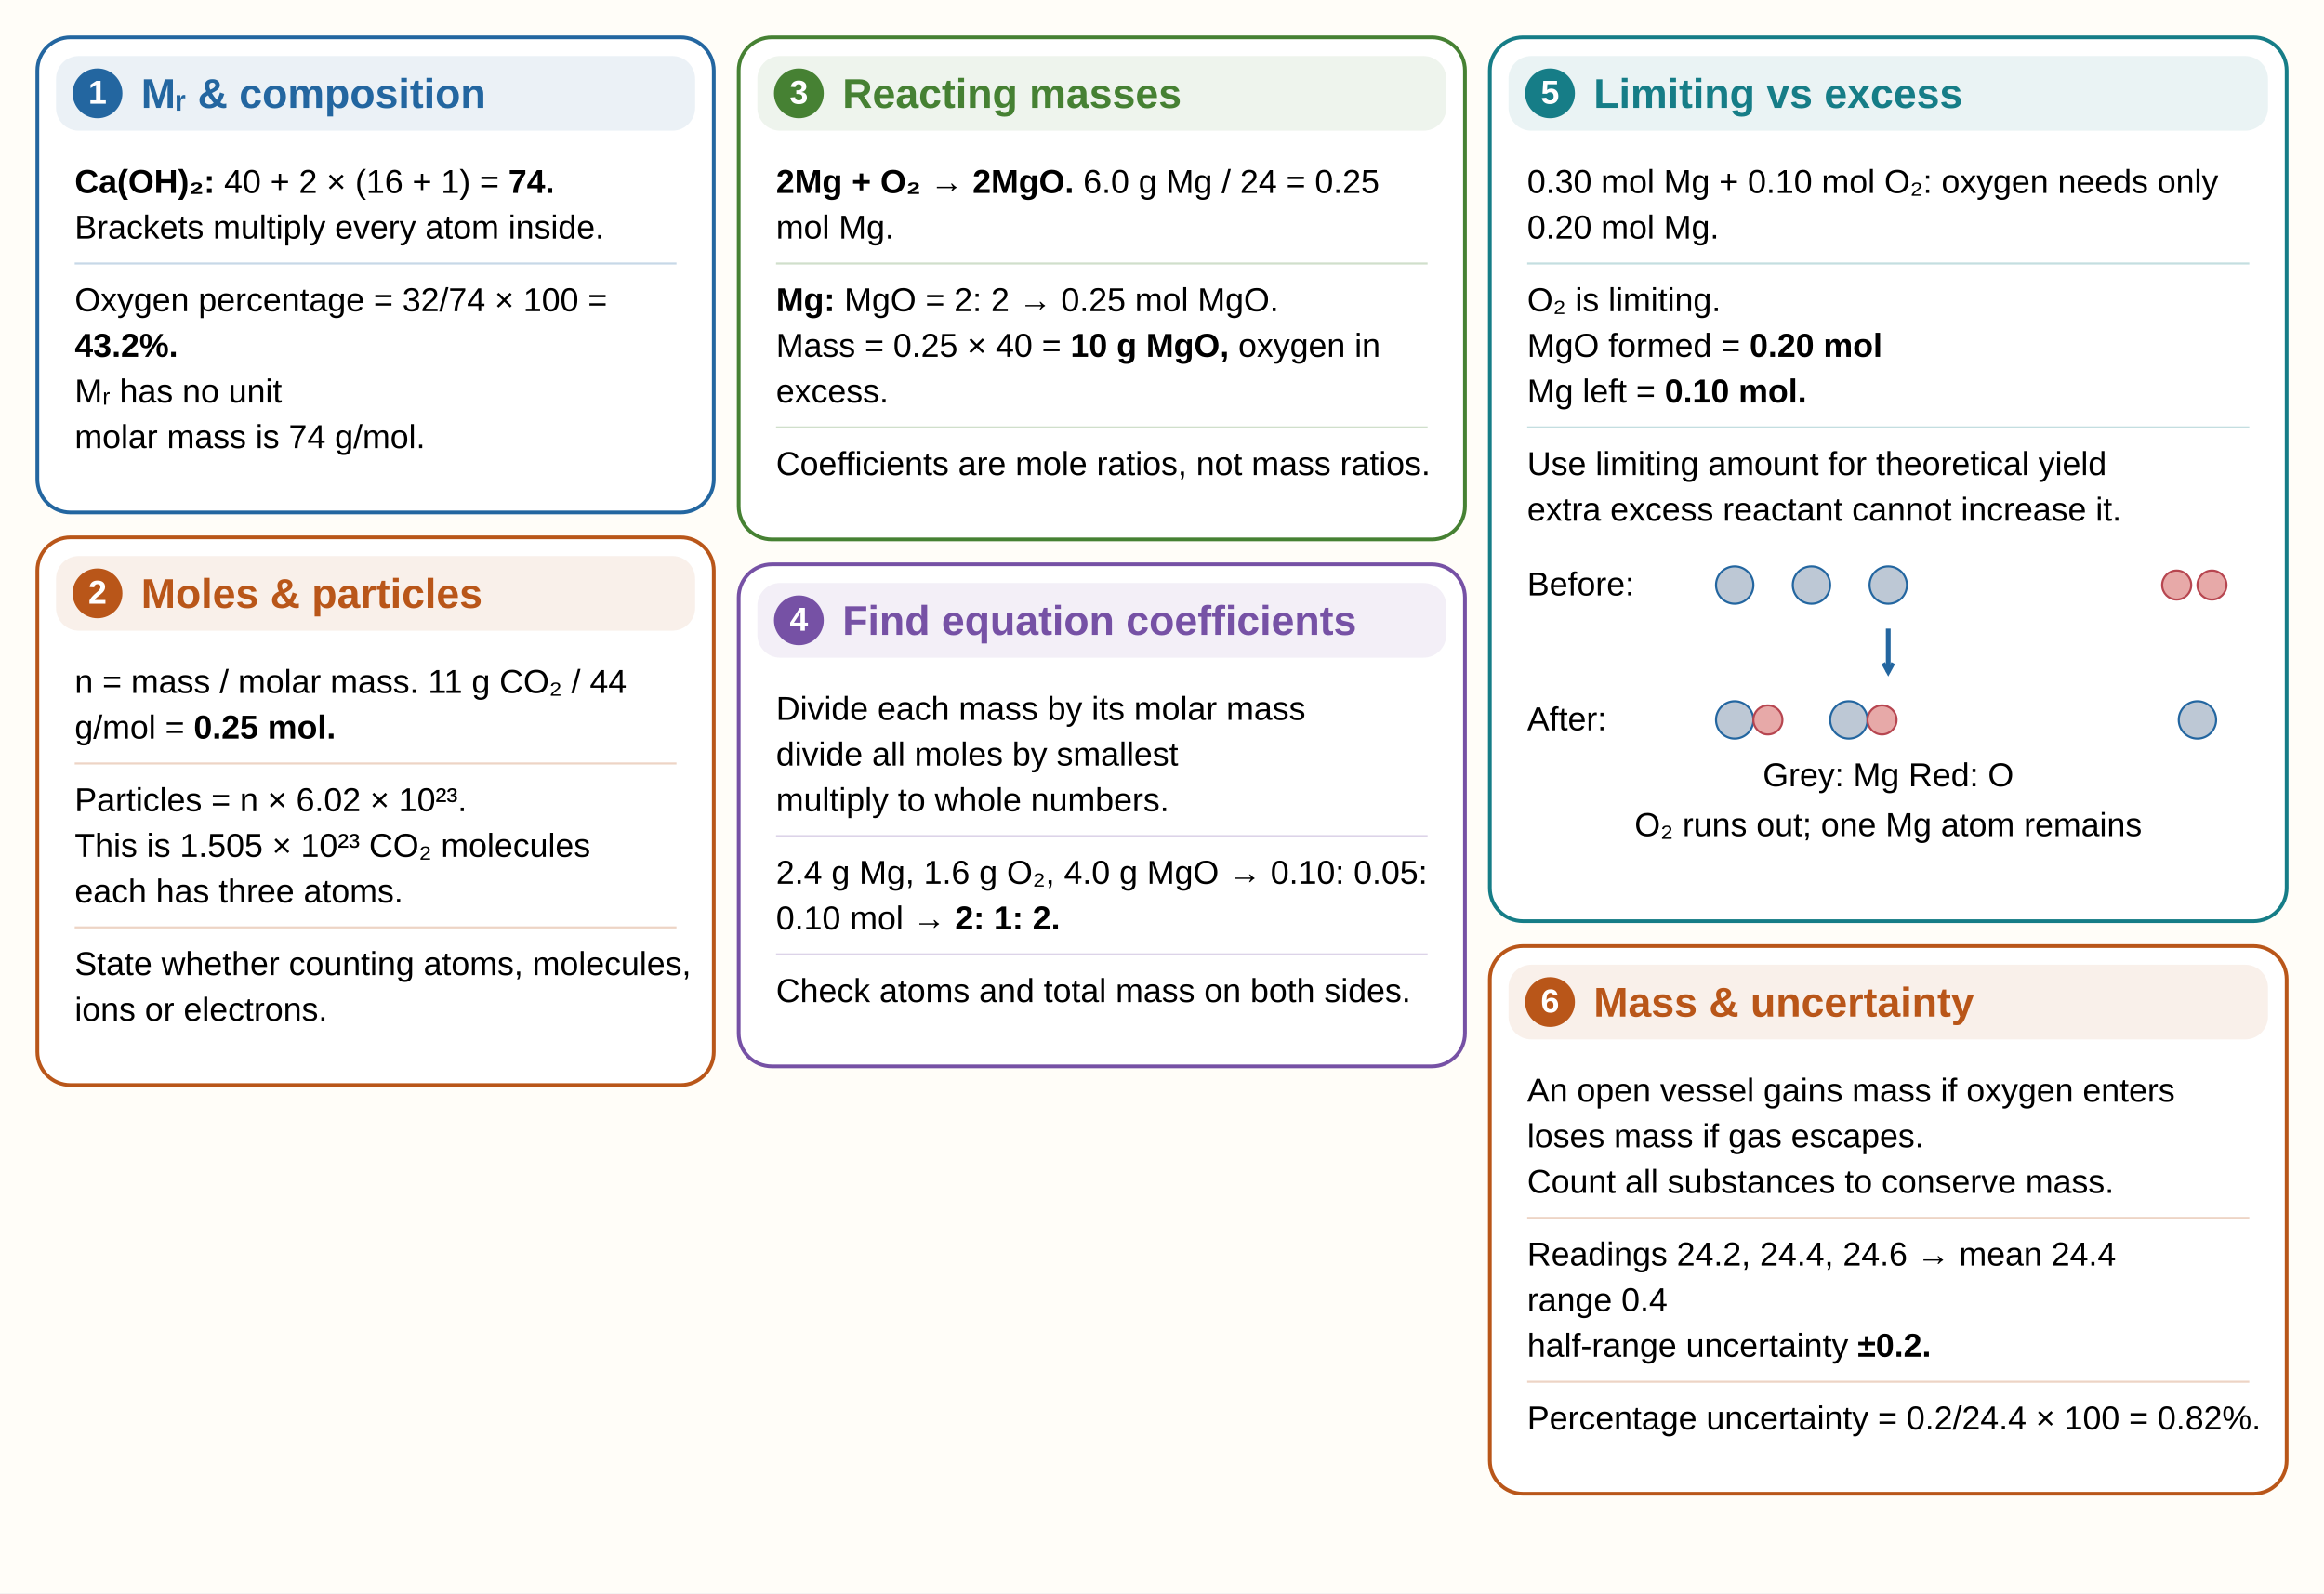
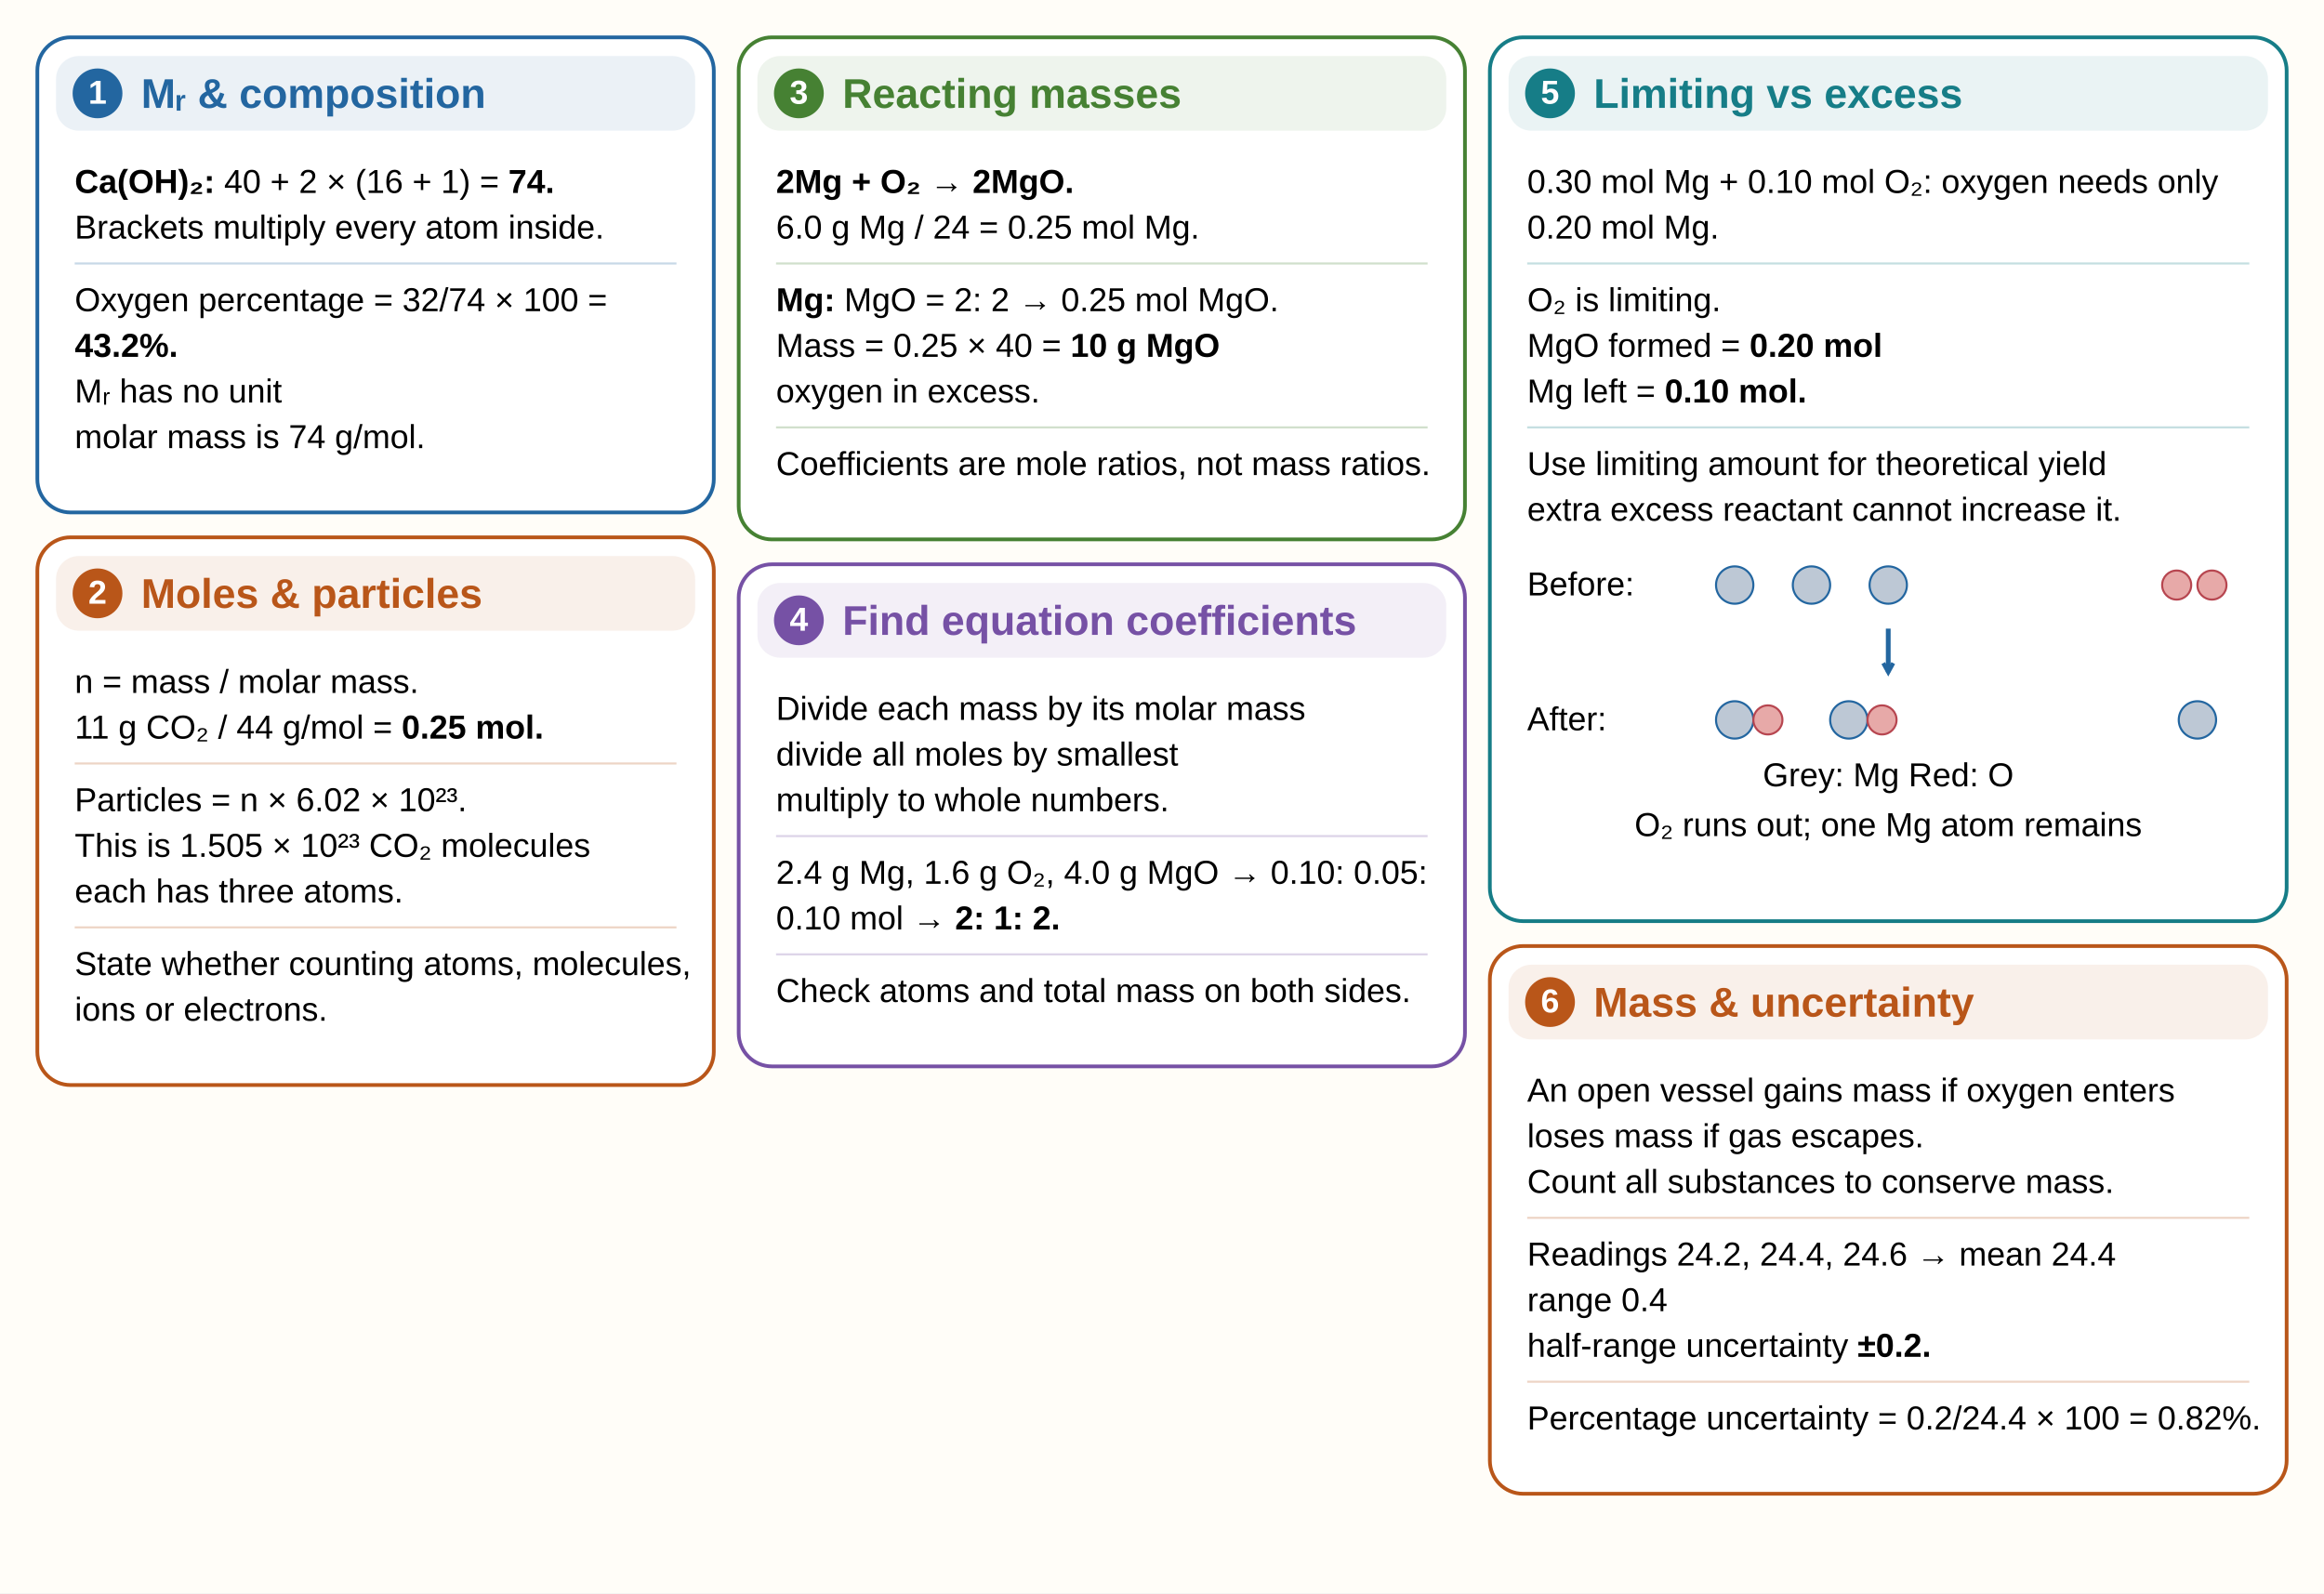
<svg xmlns="http://www.w3.org/2000/svg" width="2400" height="1645.714" viewBox="0 0 1120 768" role="img" aria-labelledby="map-title map-description" data-print-width-mm="277" font-family="Segoe UI,Arial,sans-serif">
  <defs>
    <marker id="arrow-2366a0" viewBox="0 0 10 10" refX="9" refY="5" markerWidth="4" markerHeight="4" orient="auto-start-reverse">
      <path d="M1 1L9 5L1 9" fill="none" stroke="#2366a0" stroke-width="2" stroke-linejoin="round" />
    </marker>
    <marker id="arrow-b95619" viewBox="0 0 10 10" refX="9" refY="5" markerWidth="4" markerHeight="4" orient="auto-start-reverse">
      <path d="M1 1L9 5L1 9" fill="none" stroke="#b95619" stroke-width="2" stroke-linejoin="round" />
    </marker>
    <marker id="arrow-468133" viewBox="0 0 10 10" refX="9" refY="5" markerWidth="4" markerHeight="4" orient="auto-start-reverse">
      <path d="M1 1L9 5L1 9" fill="none" stroke="#468133" stroke-width="2" stroke-linejoin="round" />
    </marker>
    <marker id="arrow-7651a5" viewBox="0 0 10 10" refX="9" refY="5" markerWidth="4" markerHeight="4" orient="auto-start-reverse">
      <path d="M1 1L9 5L1 9" fill="none" stroke="#7651a5" stroke-width="2" stroke-linejoin="round" />
    </marker>
    <marker id="arrow-167d87" viewBox="0 0 10 10" refX="9" refY="5" markerWidth="4" markerHeight="4" orient="auto-start-reverse">
      <path d="M1 1L9 5L1 9" fill="none" stroke="#167d87" stroke-width="2" stroke-linejoin="round" />
    </marker>
    <marker id="arrow-b95619" viewBox="0 0 10 10" refX="9" refY="5" markerWidth="4" markerHeight="4" orient="auto-start-reverse">
      <path d="M1 1L9 5L1 9" fill="none" stroke="#b95619" stroke-width="2" stroke-linejoin="round" />
    </marker>
  </defs>
  <rect width="1120" height="768" fill="#fffdf8" />
  <g class="map-section" id="section-1" data-source-panel="0" data-bounds="0,0,326,229" transform="translate(18 18)">
    <rect width="326" height="229" rx="16" fill="white" stroke="#2366a0" stroke-width="1.8" />
    <g class="section-heading">
      <rect x="9" y="9" width="308" height="36" rx="11" fill="#2366a0" opacity=".09" />
      <circle cx="29" cy="27" r="12" fill="#2366a0" />
      <text class="diagram-label" x="29" y="32" font-size="16" fill="white" font-weight="700" text-anchor="middle">1</text>
      <text class="panel-title" x="50" y="34" font-size="20" fill="#2366a0" font-weight="700" text-anchor="start">Mᵣ &amp; composition</text>
    </g>
    <g class="section-body">
      <text class="body-text" x="18" y="75" font-size="16" fill="#000000" font-weight="400" text-anchor="start">
        <tspan font-weight="700">Ca(OH)₂:</tspan> 40 + 2 × (16 + 1) = <tspan font-weight="700">74.</tspan>
      </text>
      <text class="body-text" x="18" y="97" font-size="16" fill="#000000" font-weight="400" text-anchor="start">Brackets multiply every atom inside.</text>
      <path class="section-divider" d="M18 109H308" stroke="#2366a0" stroke-opacity=".25" stroke-width="1" fill="none" />
      <text class="body-text" x="18" y="132" font-size="16" fill="#000000" font-weight="400" text-anchor="start">Oxygen percentage = 32/74 × 100 =</text>
      <text class="body-text" x="18" y="154" font-size="16" fill="#000000" font-weight="400" text-anchor="start">
        <tspan font-weight="700">43.2%.</tspan>
      </text>
      <text class="body-text" x="18" y="176" font-size="16" fill="#000000" font-weight="400" text-anchor="start">Mᵣ has no unit</text>
      <text class="body-text" x="18" y="198" font-size="16" fill="#000000" font-weight="400" text-anchor="start">molar mass is 74 g/mol.</text>
    </g>
  </g>
  <g class="map-section" id="section-2" data-source-panel="1" data-bounds="0,0,326,264" transform="translate(18 259)">
    <rect width="326" height="264" rx="16" fill="white" stroke="#b95619" stroke-width="1.8" />
    <g class="section-heading">
      <rect x="9" y="9" width="308" height="36" rx="11" fill="#b95619" opacity=".09" />
      <circle cx="29" cy="27" r="12" fill="#b95619" />
      <text class="diagram-label" x="29" y="32" font-size="16" fill="white" font-weight="700" text-anchor="middle">2</text>
      <text class="panel-title" x="50" y="34" font-size="20" fill="#b95619" font-weight="700" text-anchor="start">Moles &amp; particles</text>
    </g>
    <g class="section-body">
-       <text class="body-text" x="18" y="75" font-size="16" fill="#000000" font-weight="400" text-anchor="start">n = mass / molar mass. 11 g CO₂ / 44</text>
-       <text class="body-text" x="18" y="97" font-size="16" fill="#000000" font-weight="400" text-anchor="start">g/mol = <tspan font-weight="700">0.25</tspan>
+       <text class="body-text" x="18" y="75" font-size="16" fill="#000000" font-weight="400" text-anchor="start">n = mass / molar mass.</text>
+       <text class="body-text" x="18" y="97" font-size="16" fill="#000000" font-weight="400" text-anchor="start">11 g CO₂ / 44 g/mol = <tspan font-weight="700">0.25</tspan>
        <tspan font-weight="700">mol.</tspan>
      </text>
      <path class="section-divider" d="M18 109H308" stroke="#b95619" stroke-opacity=".25" stroke-width="1" fill="none" />
      <text class="body-text" x="18" y="132" font-size="16" fill="#000000" font-weight="400" text-anchor="start">Particles = n × 6.02 × 10²³.</text>
      <text class="body-text" x="18" y="154" font-size="16" fill="#000000" font-weight="400" text-anchor="start">This is 1.505 × 10²³ CO₂ molecules</text>
      <text class="body-text" x="18" y="176" font-size="16" fill="#000000" font-weight="400" text-anchor="start">each has three atoms.</text>
      <path class="section-divider" d="M18 188H308" stroke="#b95619" stroke-opacity=".25" stroke-width="1" fill="none" />
      <text class="body-text" x="18" y="211" font-size="16" fill="#000000" font-weight="400" text-anchor="start">State whether counting atoms, molecules,</text>
      <text class="body-text" x="18" y="233" font-size="16" fill="#000000" font-weight="400" text-anchor="start">ions or electrons.</text>
    </g>
  </g>
  <g class="map-section" id="section-3" data-source-panel="2" data-bounds="0,0,350,242" transform="translate(356 18)">
    <rect width="350" height="242" rx="16" fill="white" stroke="#468133" stroke-width="1.8" />
    <g class="section-heading">
      <rect x="9" y="9" width="332" height="36" rx="11" fill="#468133" opacity=".09" />
      <circle cx="29" cy="27" r="12" fill="#468133" />
      <text class="diagram-label" x="29" y="32" font-size="16" fill="white" font-weight="700" text-anchor="middle">3</text>
      <text class="panel-title" x="50" y="34" font-size="20" fill="#468133" font-weight="700" text-anchor="start">Reacting masses</text>
    </g>
    <g class="section-body">
      <text class="body-text" x="18" y="75" font-size="16" fill="#000000" font-weight="400" text-anchor="start">
        <tspan font-weight="700">2Mg</tspan>
        <tspan font-weight="700">+</tspan>
        <tspan font-weight="700">O₂</tspan>
        <tspan font-weight="700">→</tspan>
-         <tspan font-weight="700">2MgO.</tspan> 6.0 g Mg / 24 = 0.25</text>
-       <text class="body-text" x="18" y="97" font-size="16" fill="#000000" font-weight="400" text-anchor="start">mol Mg.</text>
+         <tspan font-weight="700">2MgO.</tspan>
+       </text>
+       <text class="body-text" x="18" y="97" font-size="16" fill="#000000" font-weight="400" text-anchor="start">6.0 g Mg / 24 = 0.25 mol Mg.</text>
      <path class="section-divider" d="M18 109H332" stroke="#468133" stroke-opacity=".25" stroke-width="1" fill="none" />
      <text class="body-text" x="18" y="132" font-size="16" fill="#000000" font-weight="400" text-anchor="start">
        <tspan font-weight="700">Mg:</tspan> MgO = 2: 2 → 0.25 mol MgO.</text>
      <text class="body-text" x="18" y="154" font-size="16" fill="#000000" font-weight="400" text-anchor="start">Mass = 0.25 × 40 = <tspan font-weight="700">10</tspan>
        <tspan font-weight="700">g</tspan>
-         <tspan font-weight="700">MgO,</tspan> oxygen in</text>
-       <text class="body-text" x="18" y="176" font-size="16" fill="#000000" font-weight="400" text-anchor="start">excess.</text>
+         <tspan font-weight="700">MgO</tspan>
+       </text>
+       <text class="body-text" x="18" y="176" font-size="16" fill="#000000" font-weight="400" text-anchor="start">oxygen in excess.</text>
      <path class="section-divider" d="M18 188H332" stroke="#468133" stroke-opacity=".25" stroke-width="1" fill="none" />
      <text class="body-text" x="18" y="211" font-size="16" fill="#000000" font-weight="400" text-anchor="start">Coefficients are mole ratios, not mass ratios.</text>
    </g>
  </g>
  <g class="map-section" id="section-4" data-source-panel="3" data-bounds="0,0,350,242" transform="translate(356 272)">
    <rect width="350" height="242" rx="16" fill="white" stroke="#7651a5" stroke-width="1.8" />
    <g class="section-heading">
      <rect x="9" y="9" width="332" height="36" rx="11" fill="#7651a5" opacity=".09" />
      <circle cx="29" cy="27" r="12" fill="#7651a5" />
      <text class="diagram-label" x="29" y="32" font-size="16" fill="white" font-weight="700" text-anchor="middle">4</text>
      <text class="panel-title" x="50" y="34" font-size="20" fill="#7651a5" font-weight="700" text-anchor="start">Find equation coefficients</text>
    </g>
    <g class="section-body">
      <text class="body-text" x="18" y="75" font-size="16" fill="#000000" font-weight="400" text-anchor="start">Divide each mass by its molar mass</text>
      <text class="body-text" x="18" y="97" font-size="16" fill="#000000" font-weight="400" text-anchor="start">divide all moles by smallest</text>
      <text class="body-text" x="18" y="119" font-size="16" fill="#000000" font-weight="400" text-anchor="start">multiply to whole numbers.</text>
      <path class="section-divider" d="M18 131H332" stroke="#7651a5" stroke-opacity=".25" stroke-width="1" fill="none" />
      <text class="body-text" x="18" y="154" font-size="16" fill="#000000" font-weight="400" text-anchor="start">2.4 g Mg, 1.6 g O₂, 4.0 g MgO → 0.10: 0.05:</text>
      <text class="body-text" x="18" y="176" font-size="16" fill="#000000" font-weight="400" text-anchor="start">0.10 mol → <tspan font-weight="700">2:</tspan>
        <tspan font-weight="700">1:</tspan>
        <tspan font-weight="700">2.</tspan>
      </text>
      <path class="section-divider" d="M18 188H332" stroke="#7651a5" stroke-opacity=".25" stroke-width="1" fill="none" />
      <text class="body-text" x="18" y="211" font-size="16" fill="#000000" font-weight="400" text-anchor="start">Check atoms and total mass on both sides.</text>
    </g>
  </g>
  <g class="map-section" id="section-5" data-source-panel="4" data-bounds="0,0,384,426" transform="translate(718 18)">
    <rect width="384" height="426" rx="16" fill="white" stroke="#167d87" stroke-width="1.8" />
    <g class="section-heading">
      <rect x="9" y="9" width="366" height="36" rx="11" fill="#167d87" opacity=".09" />
      <circle cx="29" cy="27" r="12" fill="#167d87" />
      <text class="diagram-label" x="29" y="32" font-size="16" fill="white" font-weight="700" text-anchor="middle">5</text>
      <text class="panel-title" x="50" y="34" font-size="20" fill="#167d87" font-weight="700" text-anchor="start">Limiting vs excess</text>
    </g>
    <g class="section-body">
      <text class="body-text" x="18" y="75" font-size="16" fill="#000000" font-weight="400" text-anchor="start">0.30 mol Mg + 0.10 mol O₂: oxygen needs only</text>
      <text class="body-text" x="18" y="97" font-size="16" fill="#000000" font-weight="400" text-anchor="start">0.20 mol Mg.</text>
      <path class="section-divider" d="M18 109H366" stroke="#167d87" stroke-opacity=".25" stroke-width="1" fill="none" />
      <text class="body-text" x="18" y="132" font-size="16" fill="#000000" font-weight="400" text-anchor="start">O₂ is limiting.</text>
      <text class="body-text" x="18" y="154" font-size="16" fill="#000000" font-weight="400" text-anchor="start">MgO formed = <tspan font-weight="700">0.20</tspan>
        <tspan font-weight="700">mol</tspan>
      </text>
      <text class="body-text" x="18" y="176" font-size="16" fill="#000000" font-weight="400" text-anchor="start">Mg left = <tspan font-weight="700">0.10</tspan>
        <tspan font-weight="700">mol.</tspan>
      </text>
      <path class="section-divider" d="M18 188H366" stroke="#167d87" stroke-opacity=".25" stroke-width="1" fill="none" />
      <text class="body-text" x="18" y="211" font-size="16" fill="#000000" font-weight="400" text-anchor="start">Use limiting amount for theoretical yield</text>
      <text class="body-text" x="18" y="233" font-size="16" fill="#000000" font-weight="400" text-anchor="start">extra excess reactant cannot increase it.</text>
      <g transform="translate(18 251)">
        <g class="concept-illustration">
          <text class="diagram-label" x="0" y="18" font-size="16" fill="#000000" text-anchor="start">Before:</text>
          <text class="diagram-label" x="0" y="83" font-size="16" fill="#000000" text-anchor="start">After:</text>
          <circle cx="100" cy="13" r="9" fill="#bdc8d5" stroke="#2366a0" />
          <circle cx="137" cy="13" r="9" fill="#bdc8d5" stroke="#2366a0" />
          <circle cx="174" cy="13" r="9" fill="#bdc8d5" stroke="#2366a0" />
          <circle cx="313" cy="13" r="7" fill="#e7a9a8" stroke="#b74650" />
          <circle cx="330" cy="13" r="7" fill="#e7a9a8" stroke="#b74650" />
          <path d="M174.0 34L174.0 55" stroke="#2366a0" stroke-width="2.3" fill="none" />
          <path d="M171.603 50.612L174.0 55L176.397 50.612" stroke="#2366a0" stroke-width="2" fill="none" />
          <circle cx="100" cy="78" r="9" fill="#bdc8d5" stroke="#2366a0" />
          <circle cx="116" cy="78" r="7" fill="#e7a9a8" stroke="#b74650" />
          <circle cx="155" cy="78" r="9" fill="#bdc8d5" stroke="#2366a0" />
          <circle cx="171" cy="78" r="7" fill="#e7a9a8" stroke="#b74650" />
          <circle cx="323" cy="78" r="9" fill="#bdc8d5" stroke="#2366a0" />
          <text class="diagram-label" x="174.0" y="110" font-size="16" fill="#000000" text-anchor="middle">Grey: Mg    Red: O</text>
          <text class="diagram-label" x="174.0" y="134" font-size="16" fill="#000000" text-anchor="middle">O₂ runs out; one Mg atom remains</text>
        </g>
      </g>
    </g>
  </g>
  <g class="map-section" id="section-6" data-source-panel="5" data-bounds="0,0,384,264" transform="translate(718 456)">
    <rect width="384" height="264" rx="16" fill="white" stroke="#b95619" stroke-width="1.8" />
    <g class="section-heading">
      <rect x="9" y="9" width="366" height="36" rx="11" fill="#b95619" opacity=".09" />
      <circle cx="29" cy="27" r="12" fill="#b95619" />
      <text class="diagram-label" x="29" y="32" font-size="16" fill="white" font-weight="700" text-anchor="middle">6</text>
      <text class="panel-title" x="50" y="34" font-size="20" fill="#b95619" font-weight="700" text-anchor="start">Mass &amp; uncertainty</text>
    </g>
    <g class="section-body">
      <text class="body-text" x="18" y="75" font-size="16" fill="#000000" font-weight="400" text-anchor="start">An open vessel gains mass if oxygen enters</text>
      <text class="body-text" x="18" y="97" font-size="16" fill="#000000" font-weight="400" text-anchor="start">loses mass if gas escapes.</text>
      <text class="body-text" x="18" y="119" font-size="16" fill="#000000" font-weight="400" text-anchor="start">Count all substances to conserve mass.</text>
      <path class="section-divider" d="M18 131H366" stroke="#b95619" stroke-opacity=".25" stroke-width="1" fill="none" />
      <text class="body-text" x="18" y="154" font-size="16" fill="#000000" font-weight="400" text-anchor="start">Readings 24.2, 24.4, 24.6 → mean 24.4</text>
      <text class="body-text" x="18" y="176" font-size="16" fill="#000000" font-weight="400" text-anchor="start">range 0.4</text>
      <text class="body-text" x="18" y="198" font-size="16" fill="#000000" font-weight="400" text-anchor="start">half-range uncertainty <tspan font-weight="700">±0.2.</tspan>
      </text>
      <path class="section-divider" d="M18 210H366" stroke="#b95619" stroke-opacity=".25" stroke-width="1" fill="none" />
      <text class="body-text" x="18" y="233" font-size="16" fill="#000000" font-weight="400" text-anchor="start">Percentage uncertainty = 0.2/24.4 × 100 = 0.82%.</text>
    </g>
  </g>
</svg>
